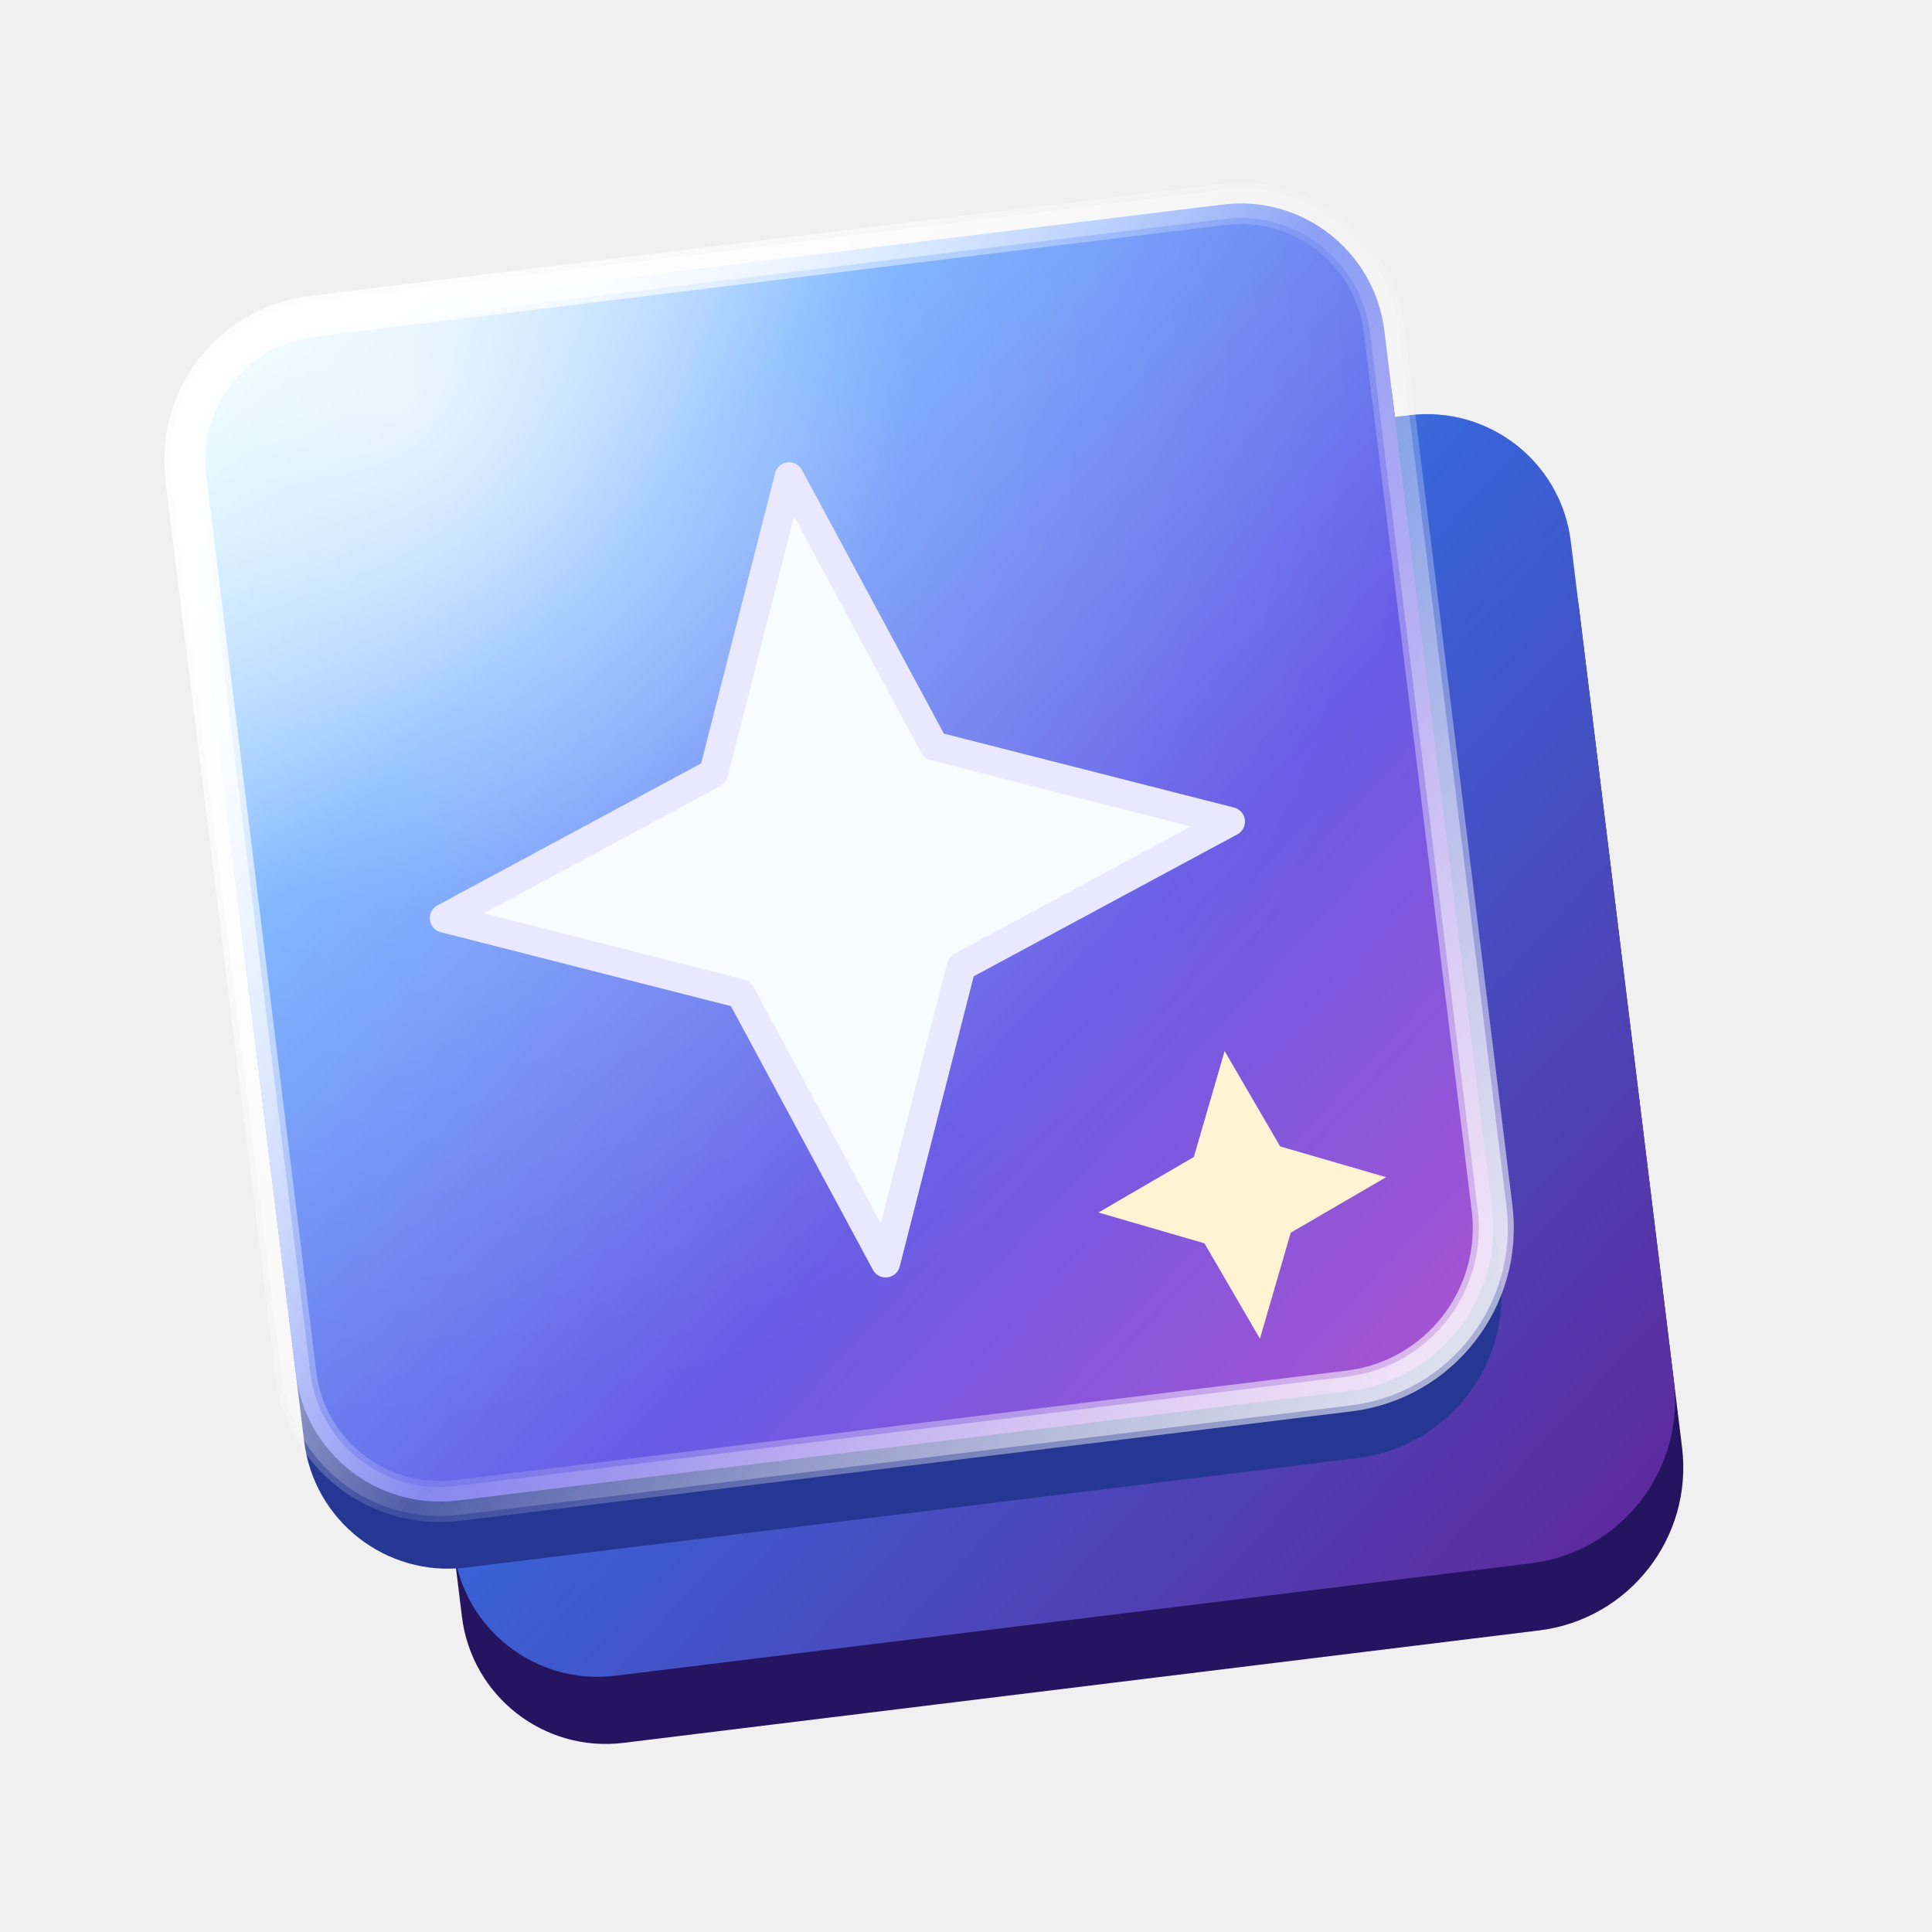
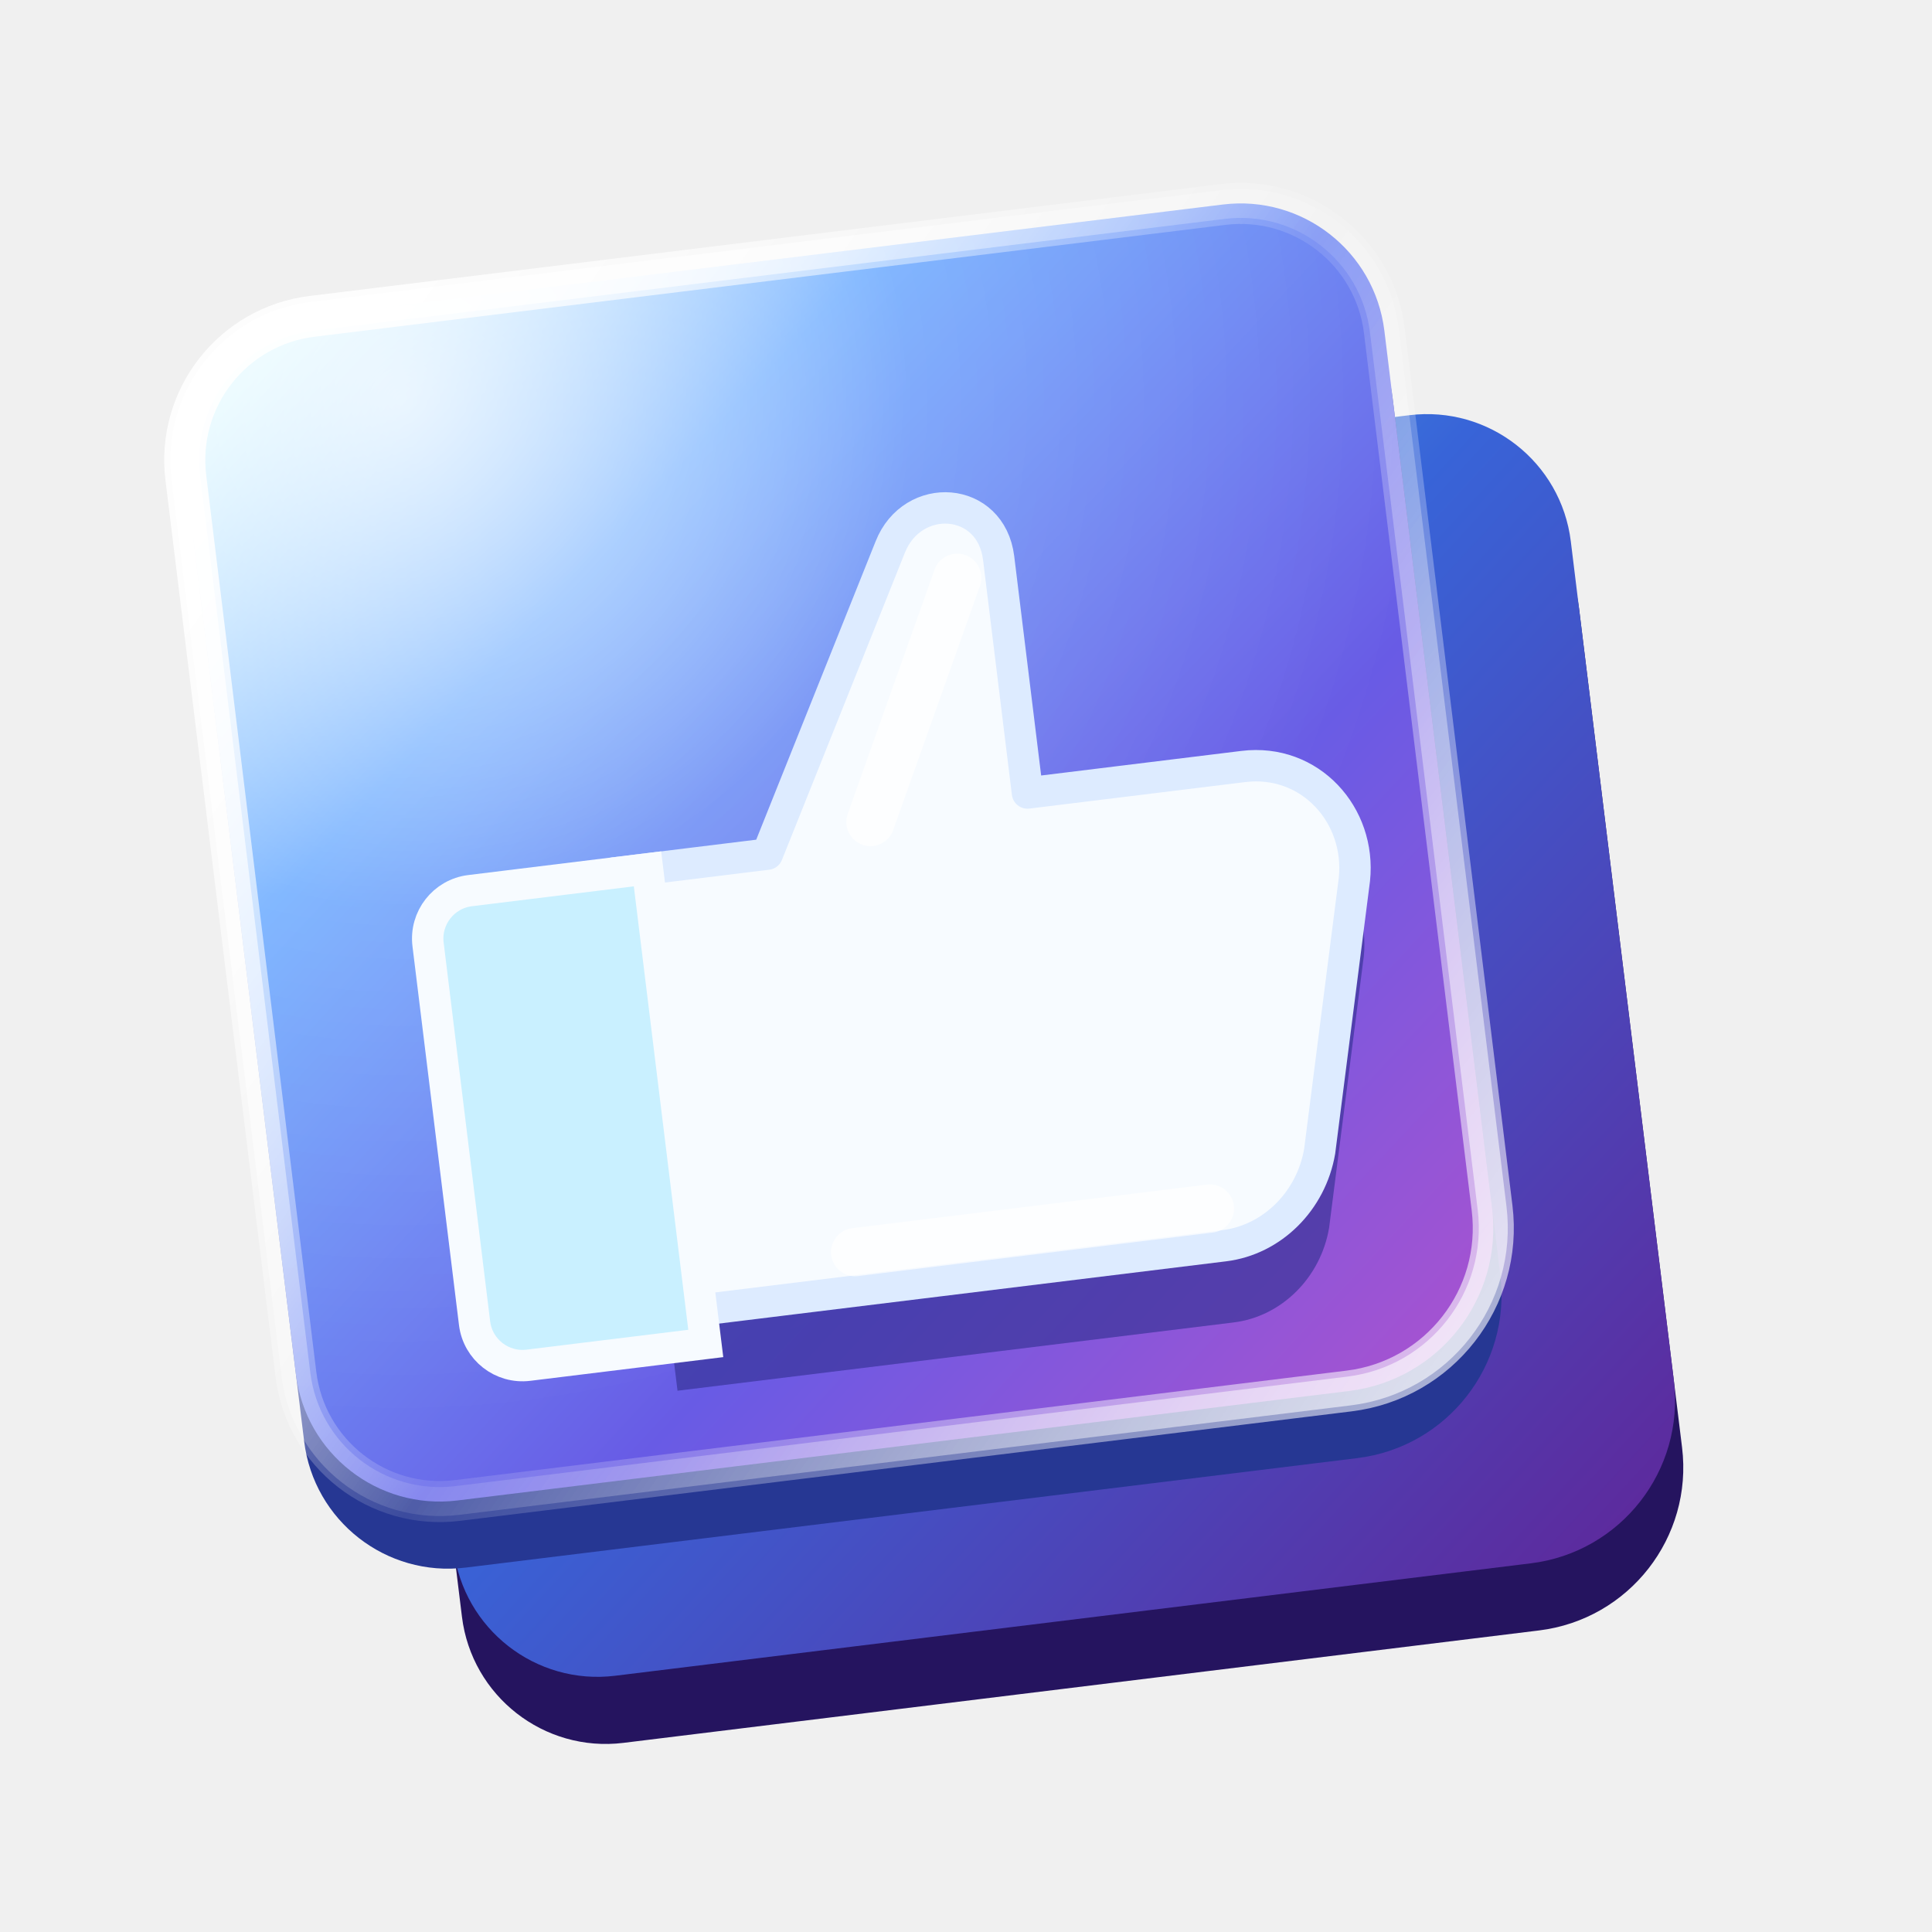
<svg xmlns="http://www.w3.org/2000/svg" width="40" height="40" viewBox="0 0 40 40" fill="none" role="img" aria-labelledby="highlights-title">
  <defs>
    <linearGradient id="highlights-back" x1="9" y1="8" x2="31" y2="34" gradientUnits="userSpaceOnUse">
      <stop stop-color="#58DCEB" />
      <stop offset=".48" stop-color="#3864D8" />
      <stop offset="1" stop-color="#5C2B9E" />
    </linearGradient>
    <linearGradient id="highlights-face" x1="8" y1="5" x2="29" y2="30" gradientUnits="userSpaceOnUse">
      <stop stop-color="#D9F7FF" />
      <stop offset=".24" stop-color="#71AEFF" />
      <stop offset=".65" stop-color="#685BE5" />
      <stop offset="1" stop-color="#AA52CF" />
    </linearGradient>
    <linearGradient id="highlights-edge" x1="6" y1="8" x2="29" y2="29" gradientUnits="userSpaceOnUse">
      <stop stop-color="#fff" stop-opacity=".9" />
      <stop offset=".5" stop-color="#fff" stop-opacity=".1" />
      <stop offset="1" stop-color="#fff" stop-opacity=".6" />
    </linearGradient>
    <radialGradient id="highlights-sheen" cx=".18" cy=".08" r=".85">
      <stop stop-color="#fff" stop-opacity=".72" />
      <stop offset=".5" stop-color="#fff" stop-opacity=".12" />
      <stop offset="1" stop-color="#fff" stop-opacity="0" />
    </radialGradient>
  </defs>
  <g transform="rotate(-7 20 20)">
    <path d="M11 11.2h19.5a3 3 0 0 1 3 3v17.5a3.4 3.4 0 0 1-3.4 3.4H11a3 3 0 0 1-3-3V14.2a3 3 0 0 1 3-3Z" fill="#25145F" />
    <path d="M11 9.8h19.5a3 3 0 0 1 3 3v17.5a3.4 3.4 0 0 1-3.4 3.4H11a3 3 0 0 1-3-3V12.8a3 3 0 0 1 3-3Z" fill="url(#highlights-back)" />
    <path d="M8.2 6.4h19a3 3 0 0 1 3 3v18.3a3.4 3.4 0 0 1-3.4 3.4H8.2a3 3 0 0 1-3-3V9.4a3 3 0 0 1 3-3Z" fill="#263793" />
    <path d="M8.2 5h19a3 3 0 0 1 3 3v18.3a3.4 3.4 0 0 1-3.4 3.4H8.2a3 3 0 0 1-3-3V8a3 3 0 0 1 3-3Z" fill="url(#highlights-face)" stroke="url(#highlights-edge)" stroke-width=".85" />
    <path d="M8.2 5h19a3 3 0 0 1 3 3v18.3a3.4 3.4 0 0 1-3.4 3.4H8.2a3 3 0 0 1-3-3V8a3 3 0 0 1 3-3Z" fill="url(#highlights-sheen)" />
-     <path d="m17.6 9.5 2.3 5.9 5.9 2.3-5.9 2.3-2.3 5.9-2.3-5.9-5.9-2.3 5.9-2.3 2.3-5.9Z" fill="#F8FCFF" stroke="#E9E8FF" stroke-width=".6" stroke-linejoin="round" />
-     <path d="m25.1 22.4.9 2.1 2.1.9-2.1.9-.9 2.1-.9-2.1-2.1-.9 2.1-.9.9-2.1Z" fill="#FFF3D3" />
+     <path d="M13 18.8h3.2l3.3-6c.6-1.1 2.2-.8 2.2.5v4.9h4.5c1.4 0 2.3 1.3 2 2.6l-1.4 5.5c-.3 1-1.2 1.7-2.2 1.7H13Z" fill="#343194" opacity=".65" />
+     <path d="M13 17.2h3.2l3.3-6c.6-1.1 2.2-.8 2.2.5v4.9h4.5c1.4 0 2.3 1.3 2 2.6l-1.4 5.5c-.3 1-1.2 1.7-2.2 1.7H13Z" fill="#F7FBFF" stroke="#DDEBFF" stroke-width=".65" stroke-linejoin="round" />
+     <path d="M10 17.2h3.7v9.9H10a1 1 0 0 1-1-1v-7.9a1 1 0 0 1 1-1Z" fill="#C9F0FF" stroke="#F7FBFF" stroke-width=".65" />
+     <path d="M18.4 16.8 20.8 12M17 25.6h7.4" stroke="white" stroke-opacity=".7" stroke-linecap="round" />
    <path d="M8.2 5h19a3 3 0 0 1 3 3v18.3a3.4 3.4 0 0 1-3.4 3.4H8.2a3 3 0 0 1-3-3V8a3 3 0 0 1 3-3Z" stroke="url(#highlights-edge)" stroke-width=".6" />
  </g>
</svg>
